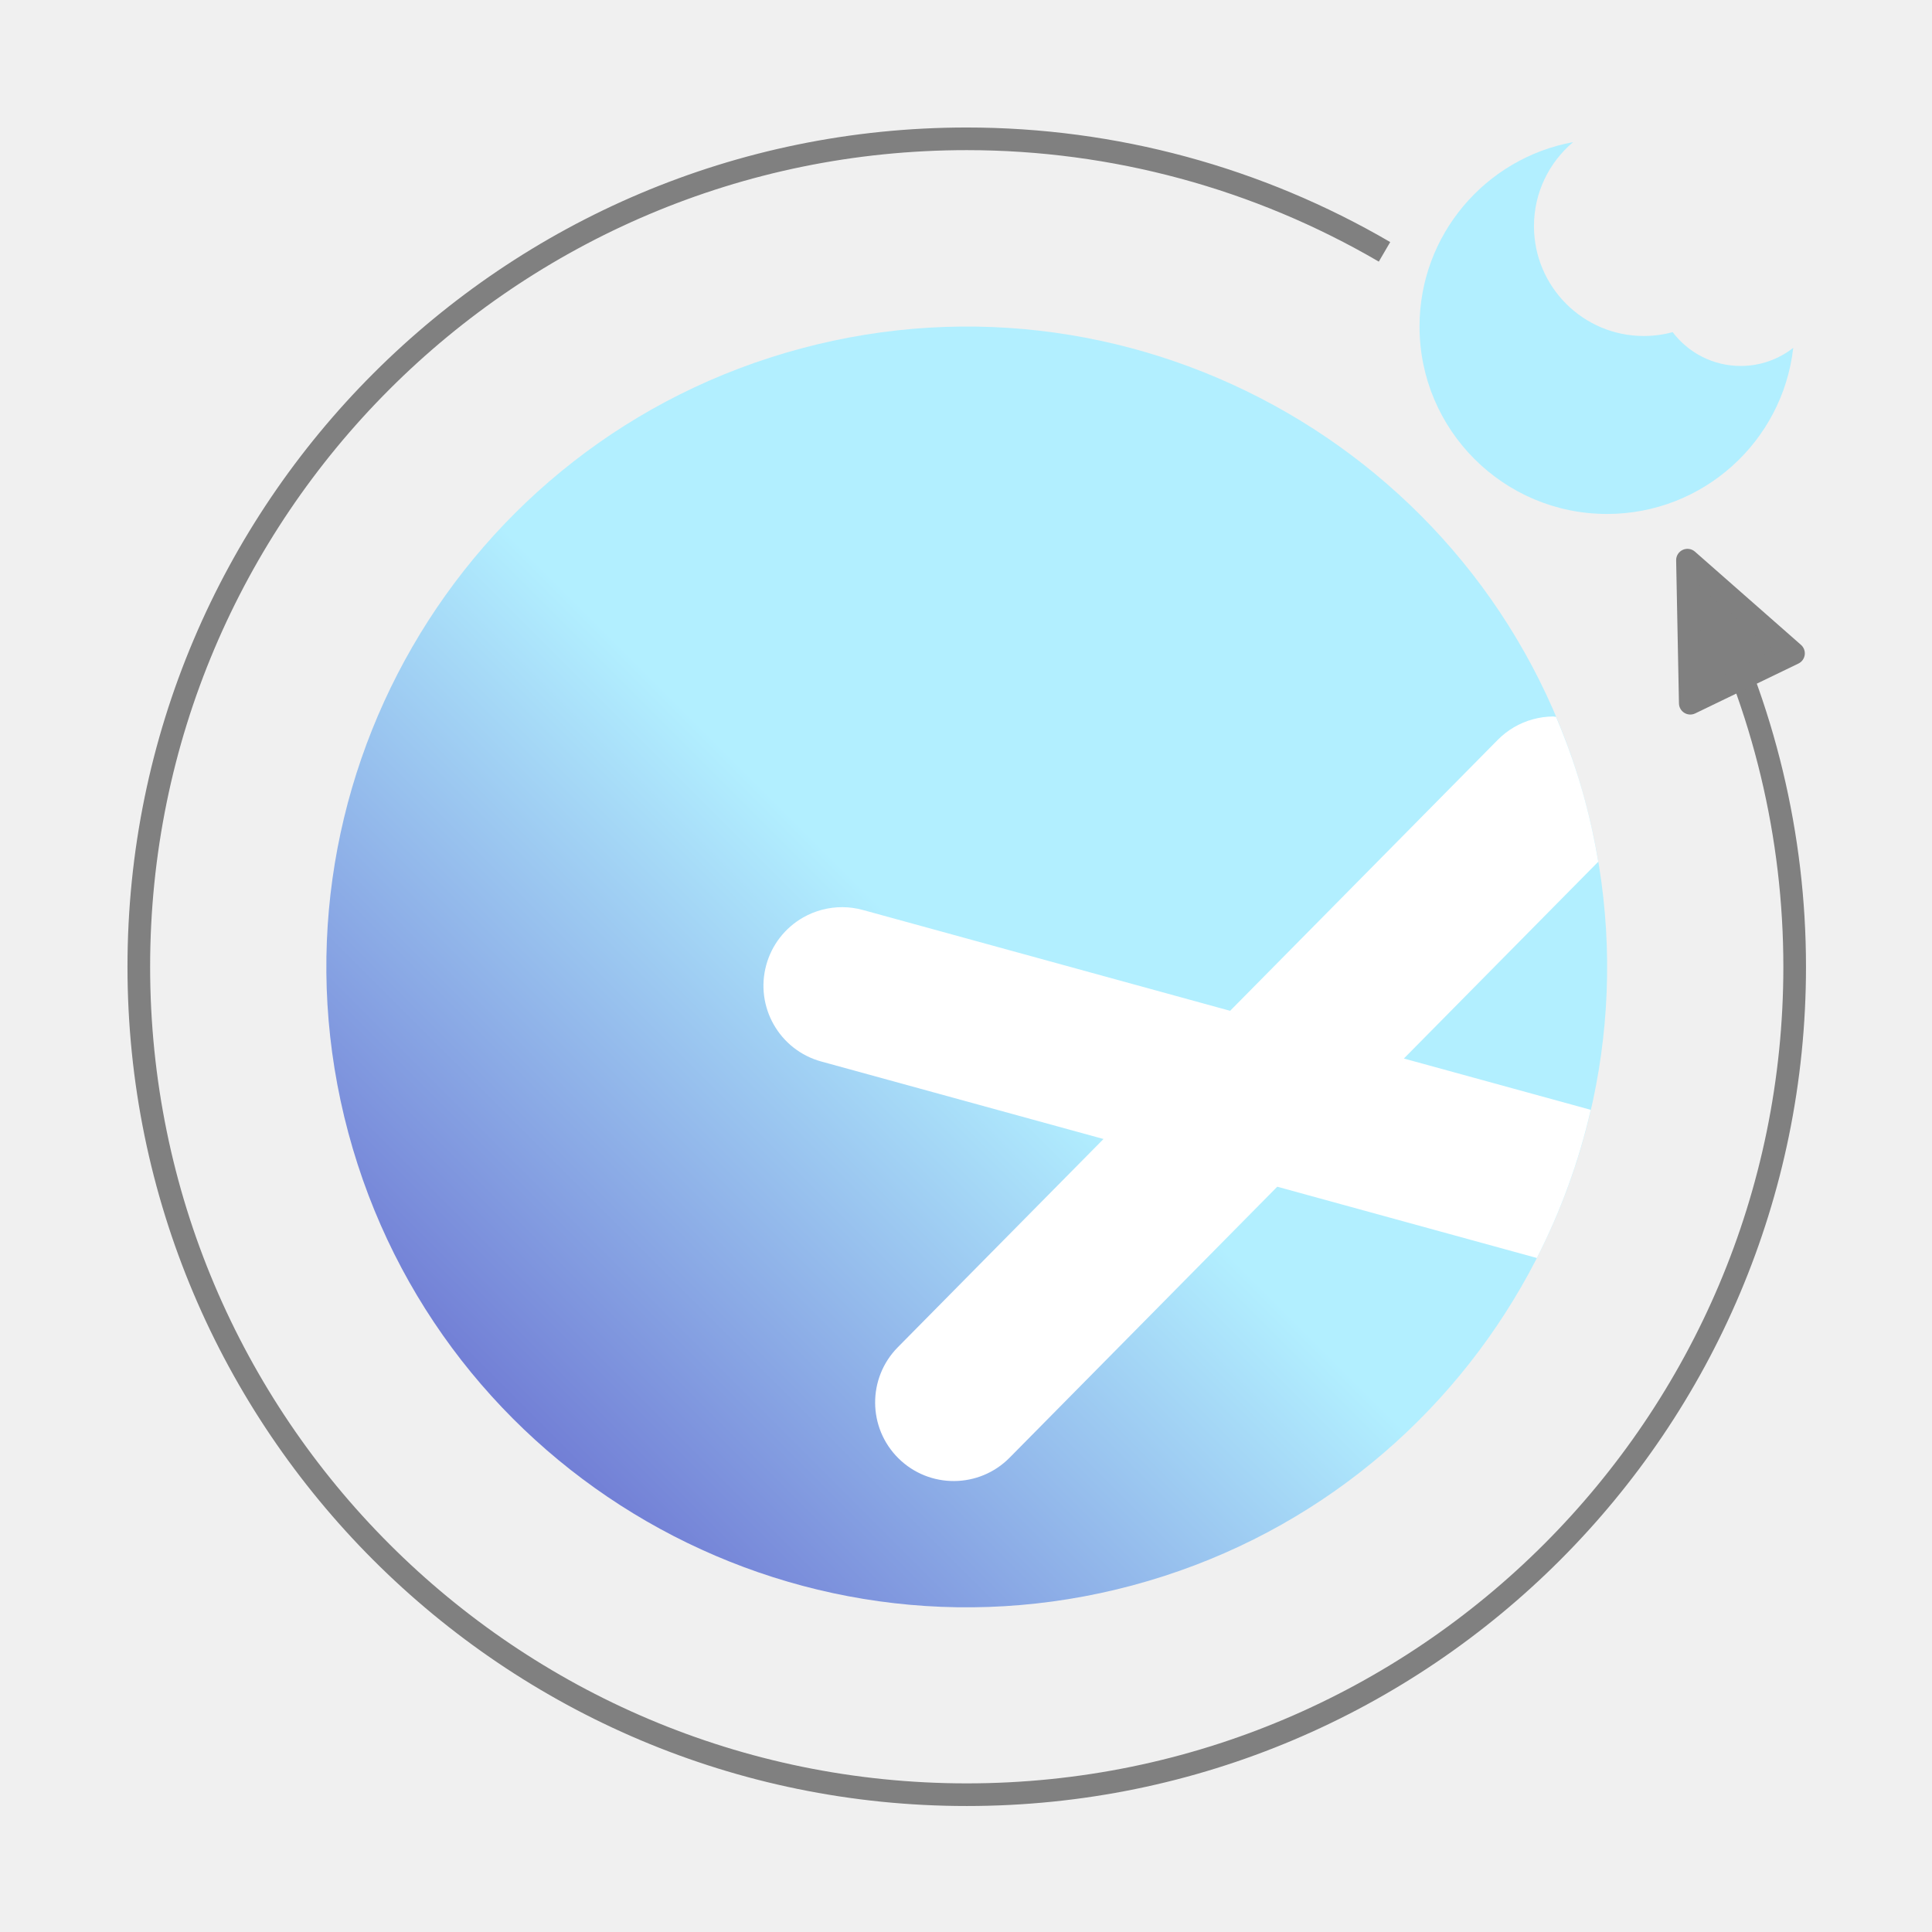
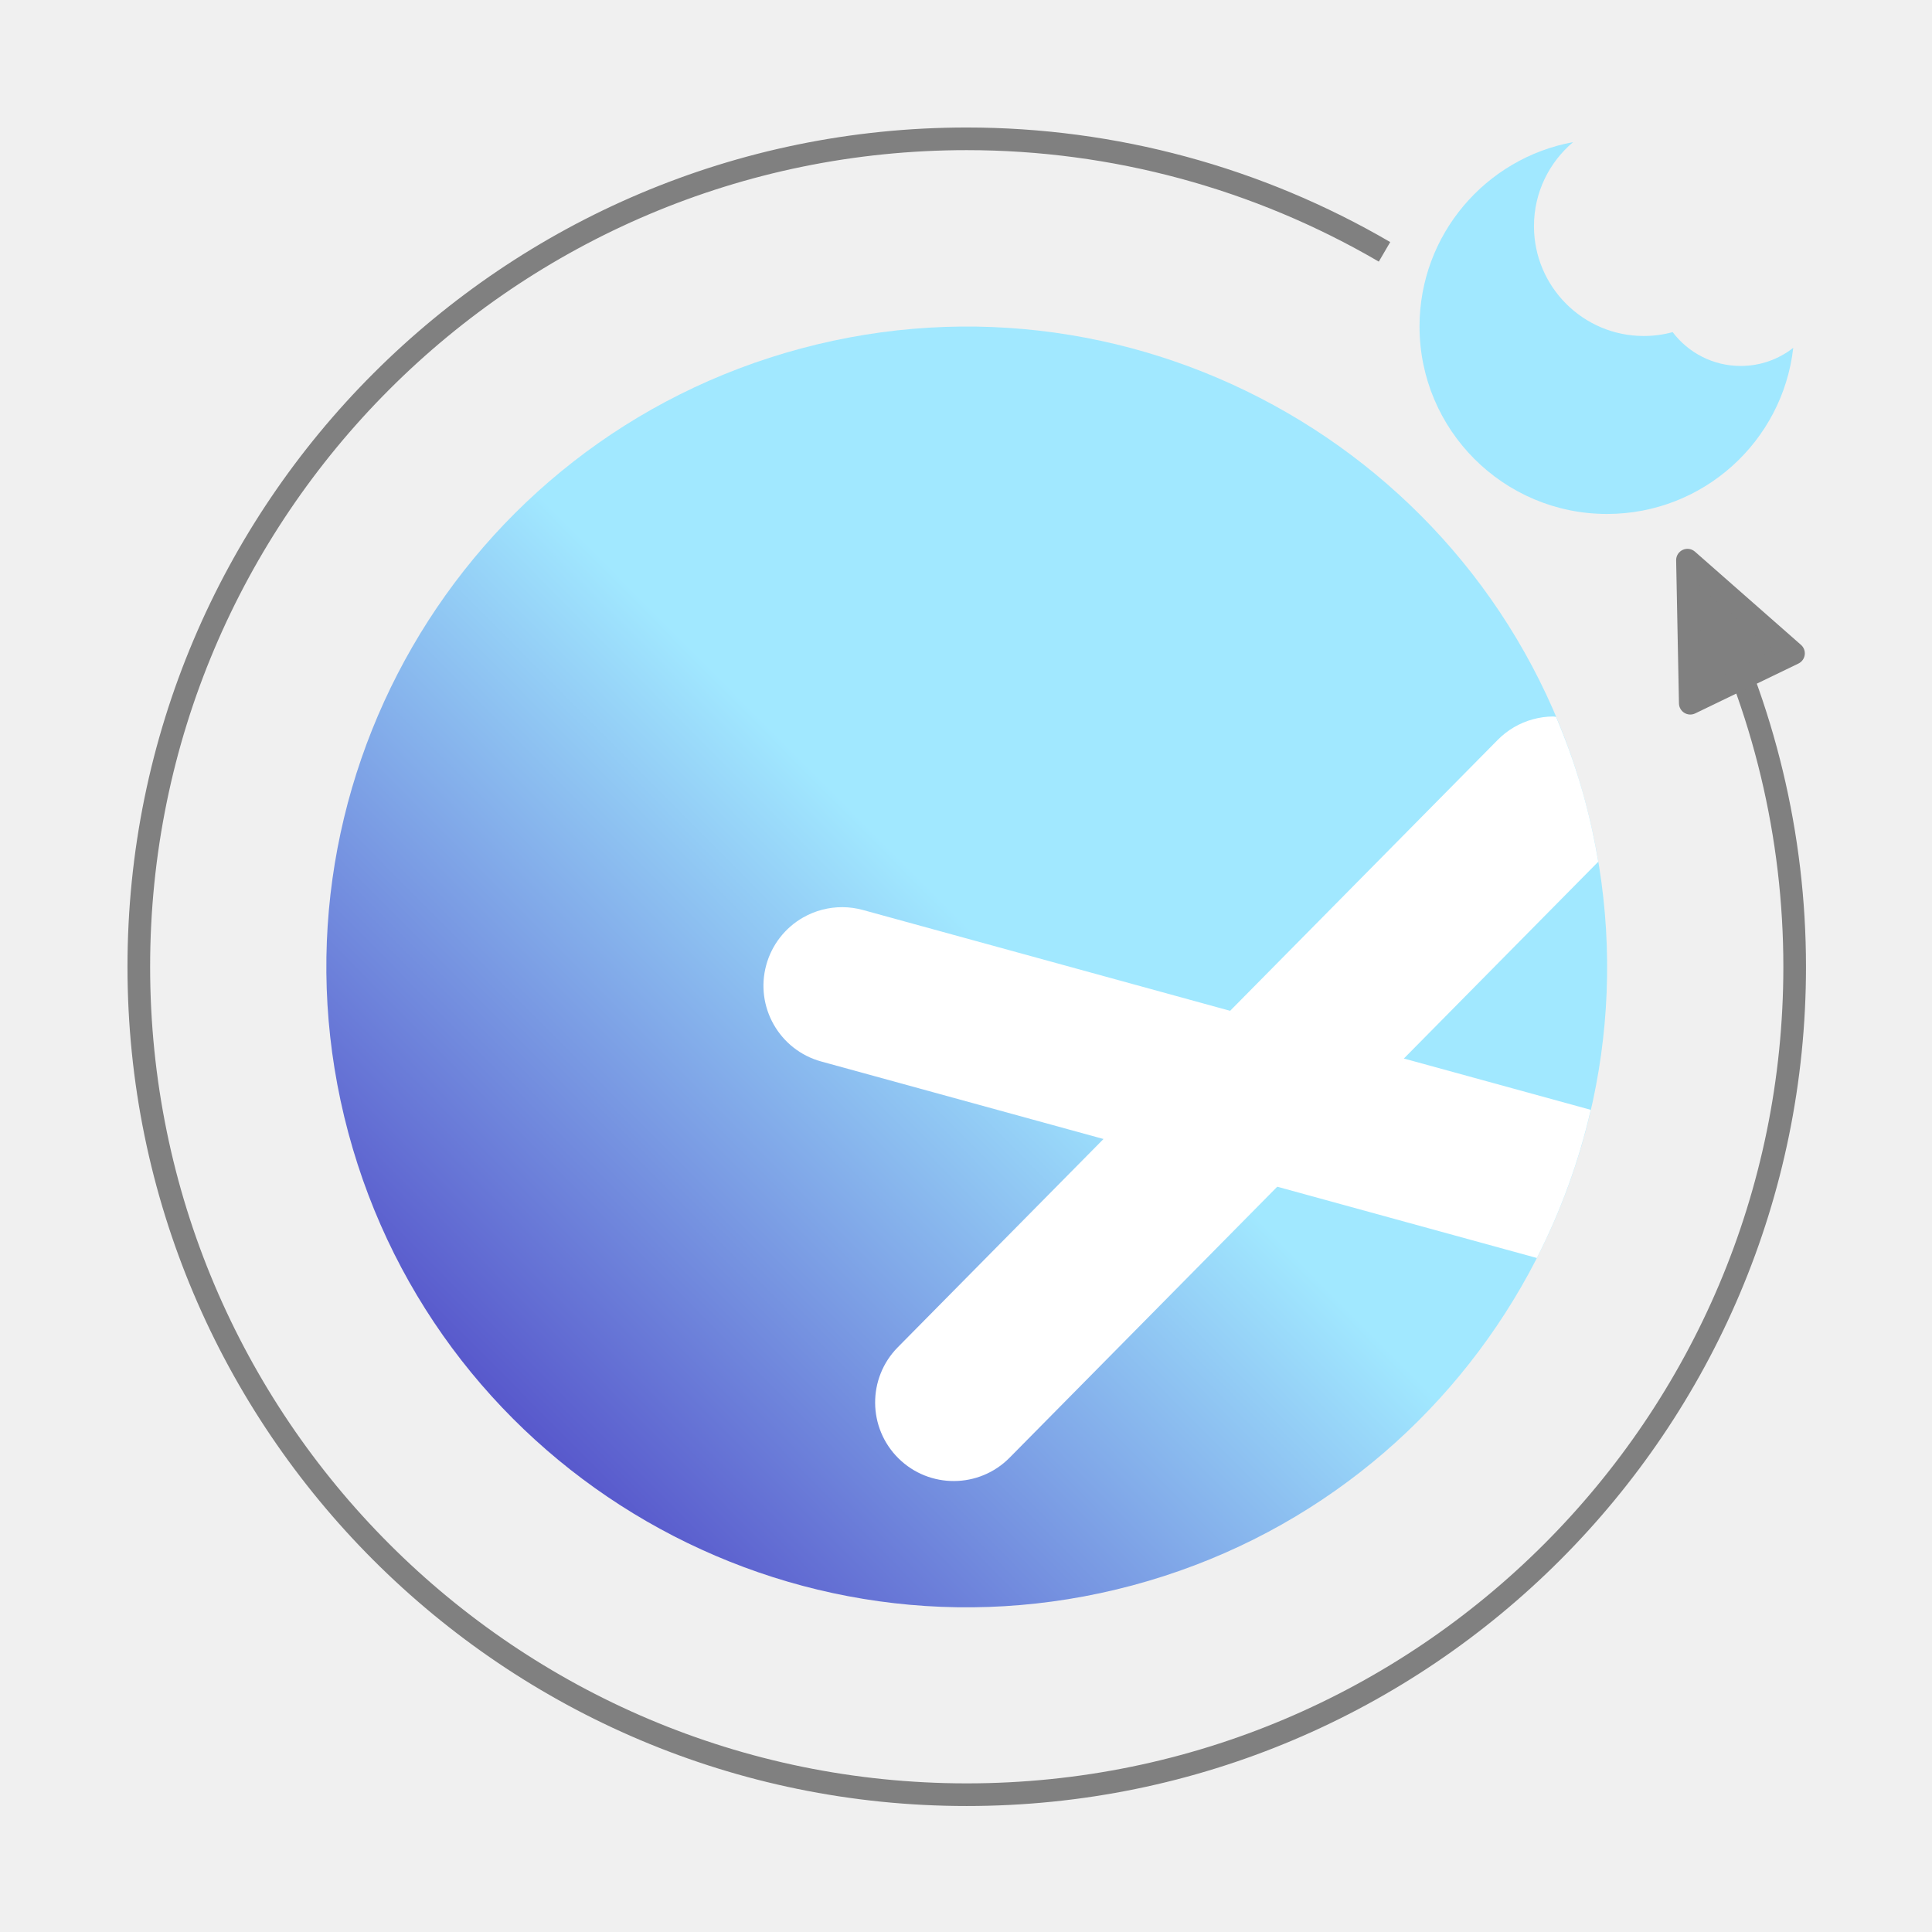
<svg xmlns="http://www.w3.org/2000/svg" xmlns:xlink="http://www.w3.org/1999/xlink" version="1.0" id="Ebene_1" x="0px" y="0px" width="256" height="256" viewBox="0 0 256 256" enable-background="new 0 0 947 947" xml:space="preserve">
  <defs id="defs7">
-     <linearGradient id="linearGradient23">
-       <stop style="stop-color:#b2efff;stop-opacity:1;" offset="0" id="stop22" />
-       <stop style="stop-color:#2a01a7;stop-opacity:1;" offset="1" id="stop23" />
+     <linearGradient id="linearGradient25">
+       <stop style="stop-color:#a1e8ff;stop-opacity:1;" offset="0" id="stop24" />
+       <stop style="stop-color:#2b00ac;stop-opacity:1;" offset="1" id="stop25" />
    </linearGradient>
-     <linearGradient xlink:href="#linearGradient23" id="linearGradient17" x1="473.206" y1="492.478" x2="-172.447" y2="865.246" gradientUnits="userSpaceOnUse" gradientTransform="rotate(-15,473.5007,473.6)" />
-     <linearGradient xlink:href="#linearGradient23" id="linearGradient20" x1="488.983" y1="459.004" x2="-69.64" y2="1017.628" gradientUnits="userSpaceOnUse" />
+     <linearGradient xlink:href="#linearGradient25" id="linearGradient17" x1="489.306" y1="467.41" x2="-41.112" y2="771.309" gradientUnits="userSpaceOnUse" gradientTransform="rotate(-15,473.5007,473.6)" />
+     <linearGradient xlink:href="#linearGradient25" id="linearGradient20" x1="488.983" y1="459.004" x2="-69.64" y2="1017.628" gradientUnits="userSpaceOnUse" />
  </defs>
  <g id="g7" transform="matrix(0.2343633,0,0,0.2343633,17.12718,17.12937)">
    <path fill="#000080" d="M 823.165,379.908 C 771.453,186.916 572.8,72.223 379.808,123.935 186.816,175.647 72.123,374.301 123.835,567.293 175.547,760.285 374.201,874.977 567.193,823.265 760.184,771.553 874.877,572.9 823.165,379.908" id="path1" style="fill:url(#linearGradient17);fill-opacity:1" />
    <path id="path3" style="fill-opacity:1;fill:url(#linearGradient20)" d="m 816.334,7.263 c -49.361,9.036 -86.835,52.285 -86.835,104.238 0,58.5 47.503,105.995 106.002,105.995 54.423,0 99.301,-41.028 105.294,-93.928 -8.199,6.418 -18.508,10.252 -29.716,10.252 -15.695,0 -29.649,-7.51 -38.472,-19.124 -5.194,1.411 -10.652,2.184 -16.29,2.184 -34.28,0 -62.115,-27.835 -62.115,-62.115 0,-19.052 8.608,-36.105 22.132,-47.503 z" />
    <g id="g6">
		
		
		
	</g>
    <path fill="none" stroke="#808080" stroke-width="10.861" stroke-miterlimit="10" stroke-dasharray="40.847" d="m 890.6,261 c 33.5,65.8 51,138.6 51,212.5 0,258.4 -209.7,468.1 -468.1,468.1 C 215.1,941.6 5.4,731.9 5.4,473.5 5.4,215.1 215.1,5.4 473.5,5.4 c 83.1,0 164.6,22.1 236.2,63.9" id="path7" style="stroke-dasharray:none;stroke-width:12.801" />
  </g>
  <g id="path8" transform="matrix(0.8675844,0,0,0.8675844,16.96224,16.96259)">
    <path style="color:#000000;fill:#ffffff;stroke-linecap:round;stroke-linejoin:round;-inkscape-stroke:none;paint-order:fill markers stroke" d="m 108.959,125.971 112.517,65.892" id="path12" />
    <path id="path13" style="color:#000000;fill:#ffffff;fill-opacity:1;stroke-linecap:round;stroke-linejoin:round;-inkscape-stroke:none;paint-order:fill markers stroke" d="m 106.019,119.389 a 12,12 0 0 0 -2.901,1.18 12,12 0 0 0 -5.637,7.253 12,12 0 0 0 8.394,14.748 l 109.296,30.01 c 3.651,-7.144 6.42,-14.744 8.235,-22.627 L 112.231,119.427 a 12,12 0 0 0 -6.212,-0.038 z" />
  </g>
  <g id="path9" transform="matrix(0.8675844,0,0,0.8675844,16.96224,16.96259)">
    <path style="color:#000000;fill:#ffffff;stroke-linecap:round;stroke-linejoin:round;-inkscape-stroke:none;paint-order:fill markers stroke" d="M 221.476,125.971 108.959,191.863" id="path10" />
    <path id="path11" style="color:#000000;fill:#ffffff;fill-opacity:1;stroke-linecap:round;stroke-linejoin:round;-inkscape-stroke:none;paint-order:fill markers stroke" d="m 214.56,90.306 a 12,12 0 0 0 -5.36,3.139 l -91.63,92.767 a 12,12 0 0 0 0.105,16.971 12,12 0 0 0 16.971,-0.105 l 89.905,-91.023 c -0.516,-3.079 -1.172,-6.161 -1.996,-9.238 -1.195,-4.459 -2.7,-8.751 -4.449,-12.885 a 12,12 0 0 0 -0.443,-0.055 12,12 0 0 0 -3.102,0.429 z" />
  </g>
  <g id="path14">
    <path style="color:#000000;fill:#808080;stroke-linecap:round;stroke-linejoin:round;-inkscape-stroke:none;paint-order:fill markers stroke" d="m 223.597,74.223 0.374,18.957 13.676,-6.606 z" id="path15" />
    <path style="color:#000000;fill:#808080;stroke-linecap:round;stroke-linejoin:round;-inkscape-stroke:none;paint-order:fill markers stroke" d="m 222.965,72.863 a 1.5,1.5 0 0 0 -0.867,1.389 l 0.373,18.957 a 1.5,1.5 0 0 0 2.152,1.322 l 13.678,-6.607 a 1.5,1.5 0 0 0 0.338,-2.477 L 224.588,73.096 a 1.5,1.5 0 0 0 -1.623,-0.232 z m 2.199,4.734 9.793,8.609 -9.533,4.604 z" id="path16" />
  </g>
</svg>
